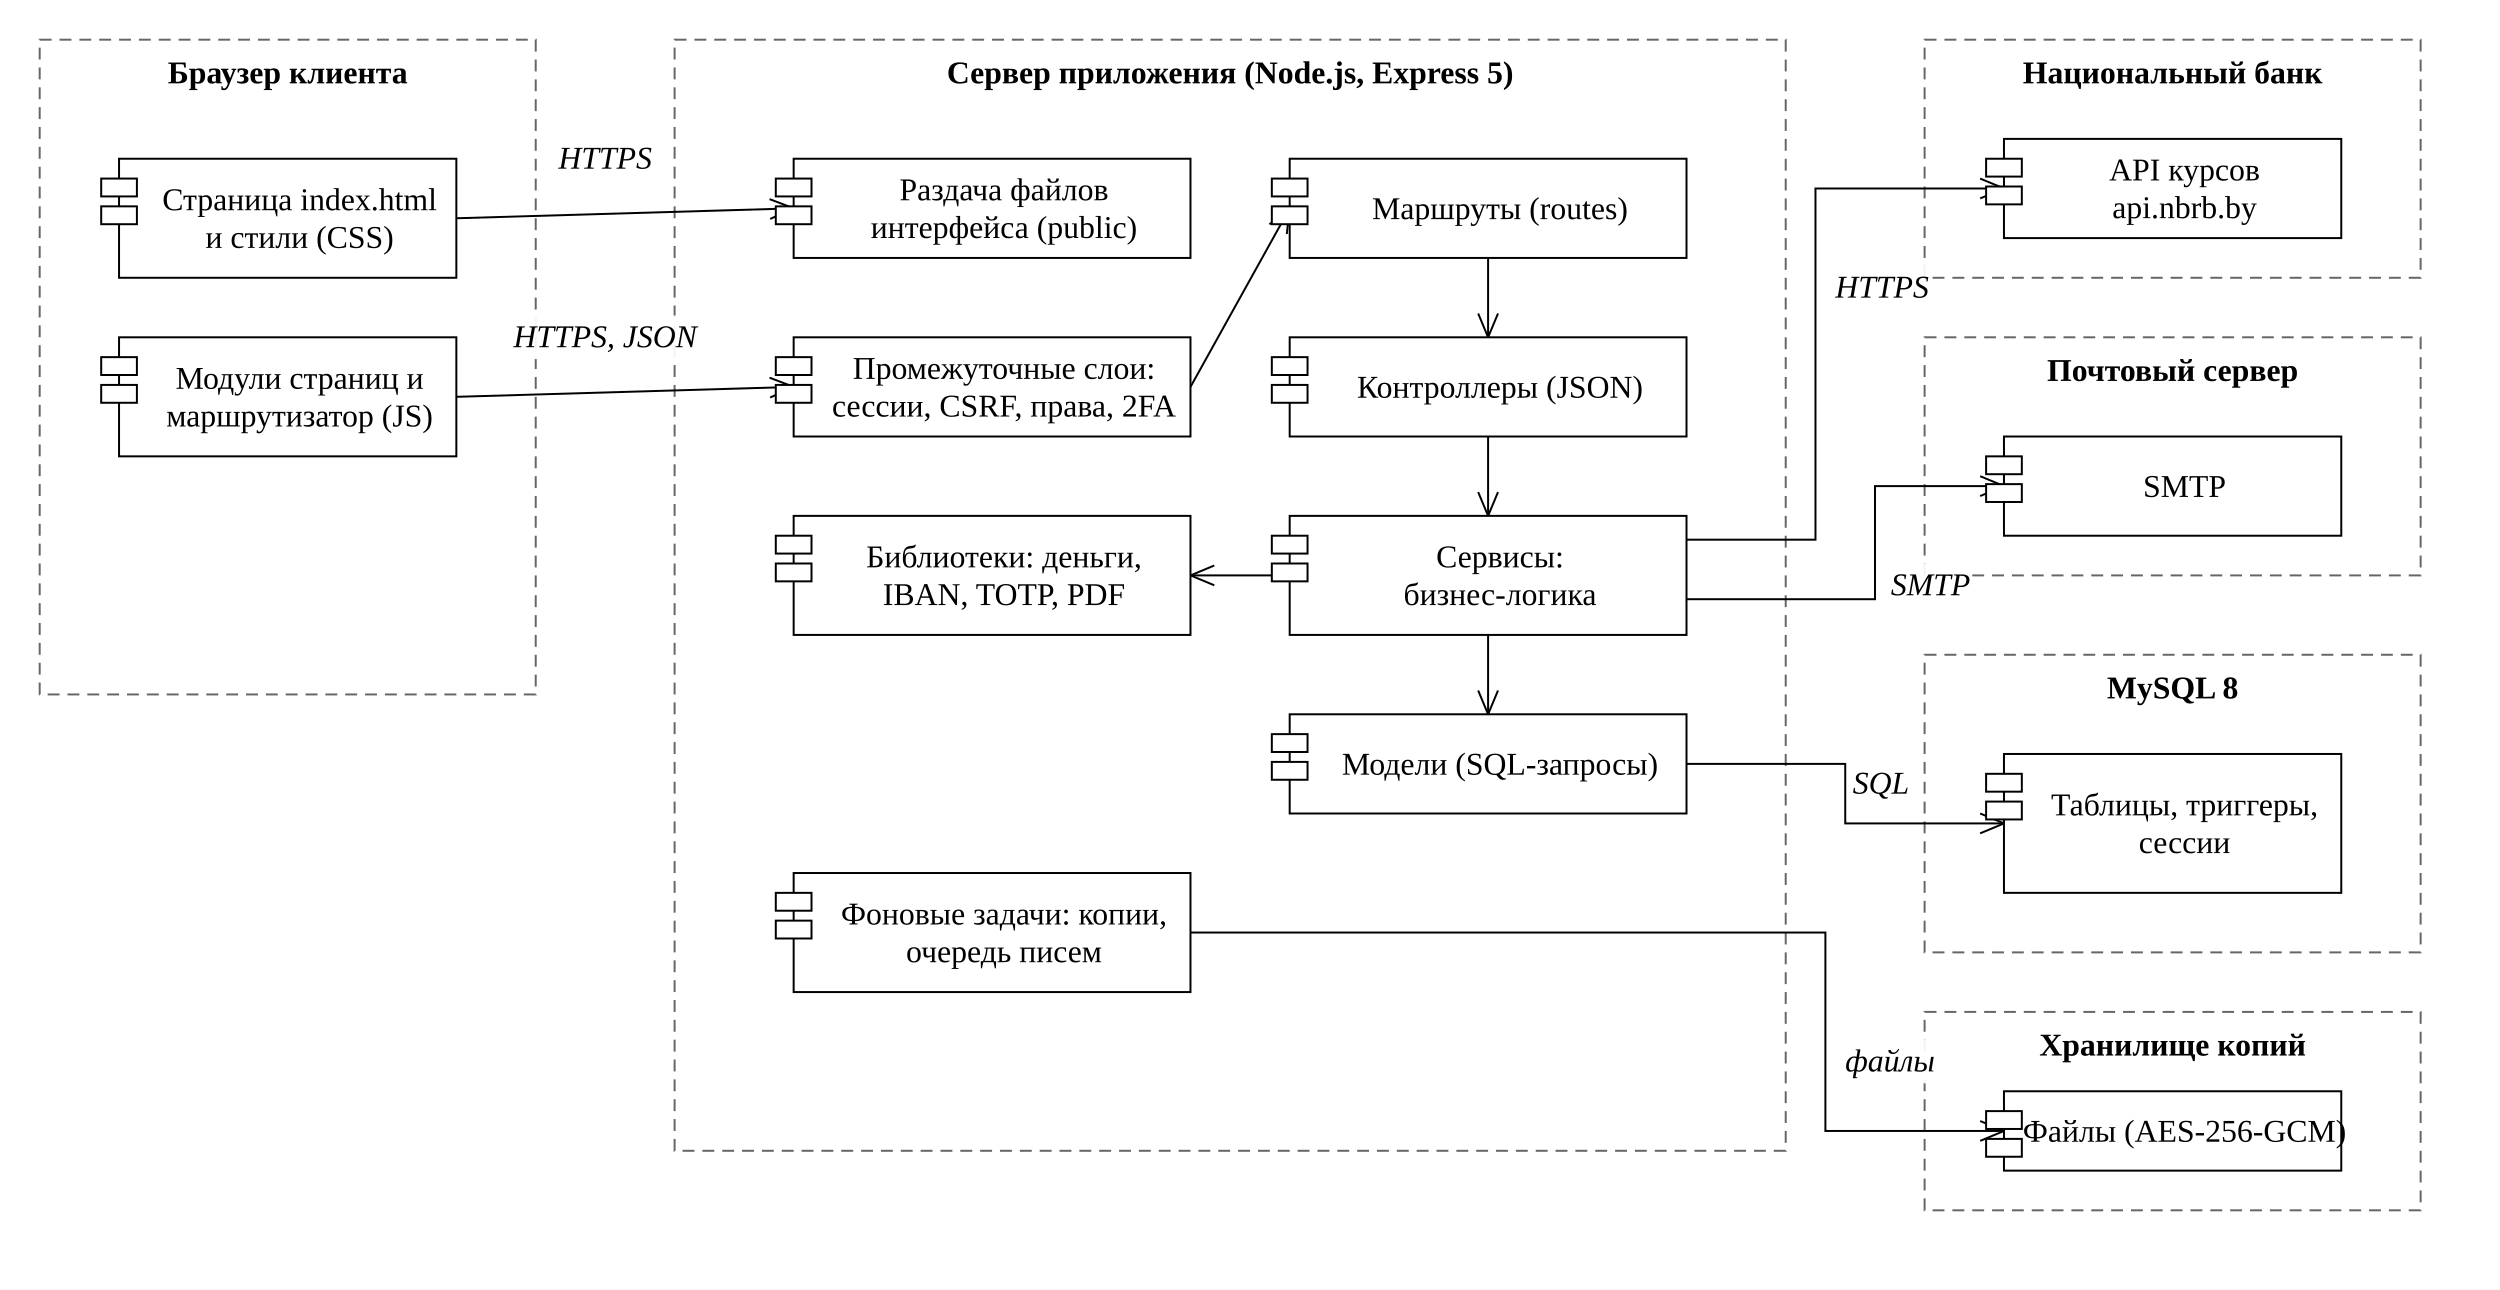
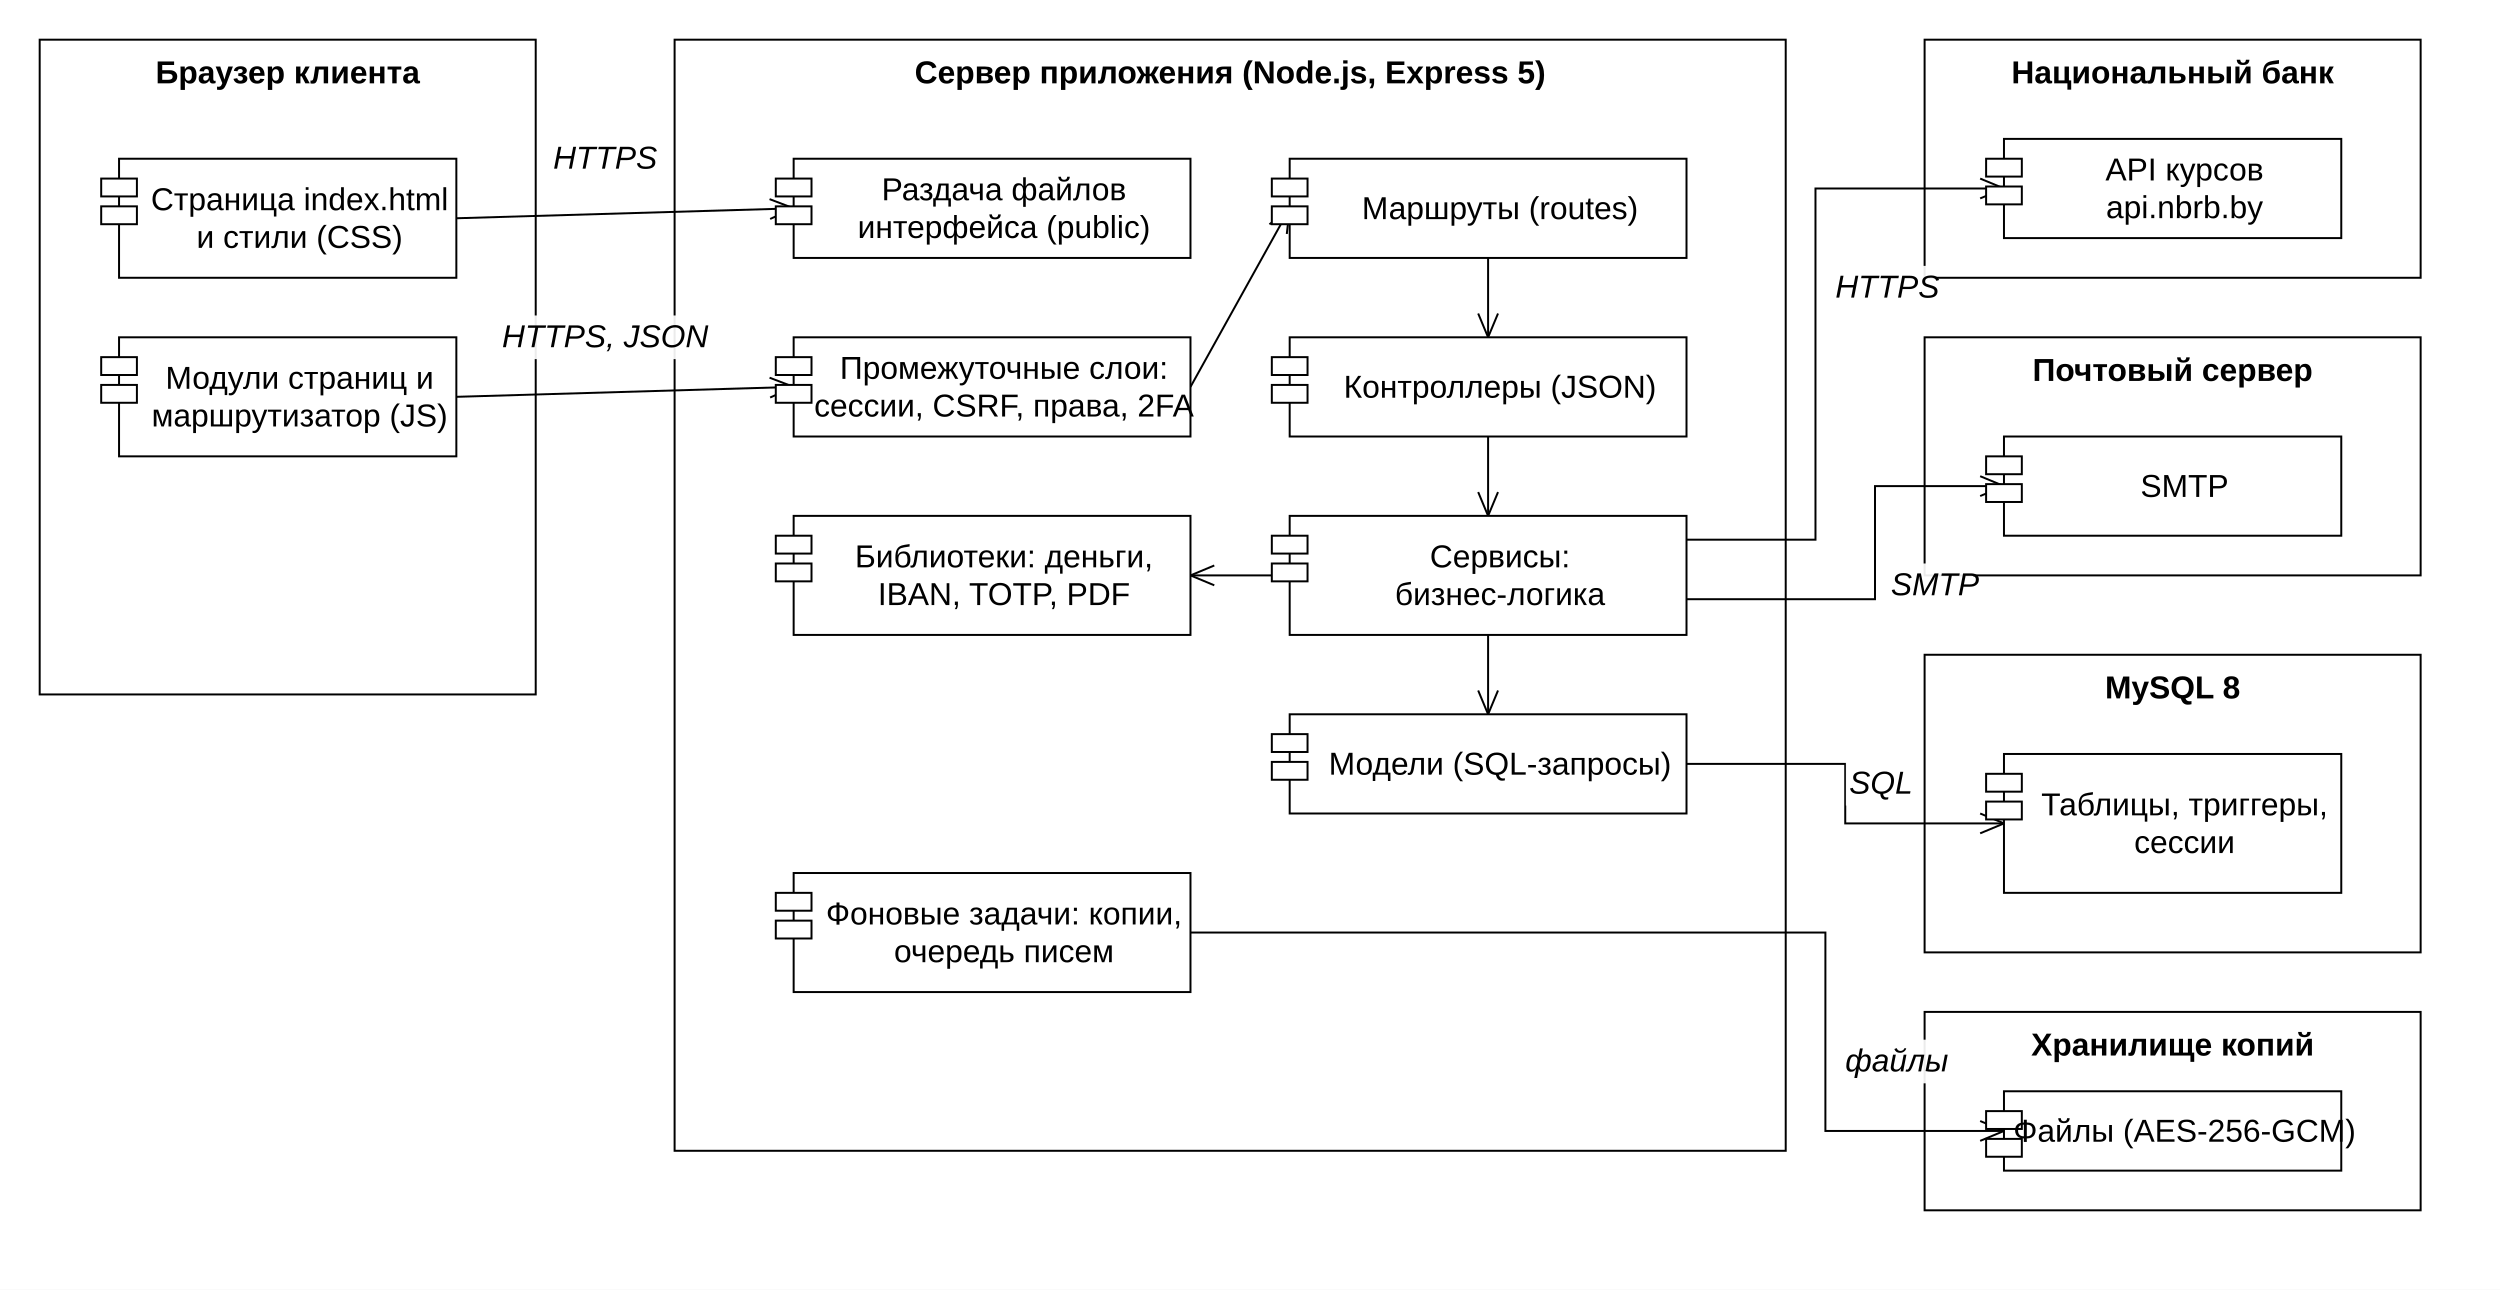
- <svg xmlns="http://www.w3.org/2000/svg" width="1260" height="650" viewBox="0 0 1260 650" font-family="Times New Roman, serif">
+ <svg xmlns="http://www.w3.org/2000/svg" width="1260" height="650" viewBox="0 0 1260 650" font-family="Arial, 'Liberation Sans', sans-serif">
  <rect width="100%" height="100%" fill="#ffffff" />
-   <rect x="20" y="20" width="250" height="330" fill="none" stroke="#666" stroke-dasharray="6 4" />
+   <rect x="20" y="20" width="250" height="330" fill="none" stroke="#000" />
  <text x="145" y="42" font-size="16" font-weight="bold" text-anchor="middle">Браузер клиента</text>
-   <rect x="340" y="20" width="560" height="560" fill="none" stroke="#666" stroke-dasharray="6 4" />
+   <rect x="340" y="20" width="560" height="560" fill="none" stroke="#000" />
  <text x="620" y="42" font-size="16" font-weight="bold" text-anchor="middle">Сервер приложения (Node.js, Express 5)</text>
-   <rect x="970" y="330" width="250" height="150" fill="none" stroke="#666" stroke-dasharray="6 4" />
+   <rect x="970" y="330" width="250" height="150" fill="none" stroke="#000" />
  <text x="1095" y="352" font-size="16" font-weight="bold" text-anchor="middle">MySQL 8</text>
-   <rect x="970" y="20" width="250" height="120" fill="none" stroke="#666" stroke-dasharray="6 4" />
+   <rect x="970" y="20" width="250" height="120" fill="none" stroke="#000" />
  <text x="1095" y="42" font-size="16" font-weight="bold" text-anchor="middle">Национальный банк</text>
-   <rect x="970" y="170" width="250" height="120" fill="none" stroke="#666" stroke-dasharray="6 4" />
+   <rect x="970" y="170" width="250" height="120" fill="none" stroke="#000" />
  <text x="1095" y="192" font-size="16" font-weight="bold" text-anchor="middle">Почтовый сервер</text>
-   <rect x="970" y="510" width="250" height="100" fill="none" stroke="#666" stroke-dasharray="6 4" />
+   <rect x="970" y="510" width="250" height="100" fill="none" stroke="#000" />
  <text x="1095" y="532" font-size="16" font-weight="bold" text-anchor="middle">Хранилище копий</text>
  <path d="M230,110 L400,105" fill="none" stroke="#000" />
  <polyline points="388.152,110.351 400,105 387.858,100.355" fill="none" stroke="#000" />
-   <rect x="280.2" y="69" width="49.6" height="22" fill="#fff" opacity="0.92" />
+   <rect x="278.2" y="69" width="53.6" height="22" fill="#fff" opacity="0.92" />
  <text x="305" y="85" font-size="16" text-anchor="middle" font-style="italic">HTTPS</text>
  <path d="M230,200 L400,195" fill="none" stroke="#000" />
  <polyline points="388.152,200.351 400,195 387.858,190.355" fill="none" stroke="#000" />
-   <rect x="255.24" y="159" width="99.52" height="22" fill="#fff" opacity="0.92" />
+   <rect x="250.84" y="159" width="108.32" height="22" fill="#fff" opacity="0.92" />
  <text x="305" y="175" font-size="16" text-anchor="middle" font-style="italic">HTTPS, JSON</text>
  <path d="M600,195 L650,105" fill="none" stroke="#000" />
  <polyline points="648.543,117.918 650,105 639.801,113.062" fill="none" stroke="#000" />
  <path d="M750,130 L750,170" fill="none" stroke="#000" />
  <polyline points="745,158 750,170 755,158" fill="none" stroke="#000" />
  <path d="M750,220 L750,260" fill="none" stroke="#000" />
  <polyline points="745,248 750,260 755,248" fill="none" stroke="#000" />
  <path d="M650,290 L600,290" fill="none" stroke="#000" />
  <polyline points="612,285 600,290 612,295" fill="none" stroke="#000" />
  <path d="M750,320 L750,360" fill="none" stroke="#000" />
  <polyline points="745,348 750,360 755,348" fill="none" stroke="#000" />
  <path d="M850,385 L930,385 L930,415 L1010,415" fill="none" stroke="#000" />
  <polyline points="998,420 1010,415 998,410" fill="none" stroke="#000" />
-   <rect x="931.52" y="384" width="32.96" height="22" fill="#fff" opacity="0.92" />
+   <rect x="930.32" y="384" width="35.36" height="22" fill="#fff" opacity="0.92" />
  <text x="948" y="400" font-size="16" text-anchor="middle" font-style="italic">SQL</text>
  <path d="M850,272 L915,272 L915,95 L1010,95" fill="none" stroke="#000" />
  <polyline points="998,100 1010,95 998,90" fill="none" stroke="#000" />
-   <rect x="922" y="134" width="49.6" height="22" fill="#fff" opacity="0.92" />
+   <rect x="922" y="134" width="53.6" height="22" fill="#fff" opacity="0.92" />
  <text x="925" y="150" font-size="16" text-anchor="start" font-style="italic">HTTPS</text>
  <path d="M850,302 L945,302 L945,245 L1010,245" fill="none" stroke="#000" />
  <polyline points="998,250 1010,245 998,240" fill="none" stroke="#000" />
-   <rect x="950" y="284" width="41.28" height="22" fill="#fff" opacity="0.92" />
+   <rect x="950" y="284" width="44.48" height="22" fill="#fff" opacity="0.92" />
  <text x="953" y="300" font-size="16" text-anchor="start" font-style="italic">SMTP</text>
  <path d="M600,470 L920,470 L920,570 L1010,570" fill="none" stroke="#000" />
  <polyline points="998,575 1010,570 998,565" fill="none" stroke="#000" />
-   <rect x="927" y="524" width="49.6" height="22" fill="#fff" opacity="0.92" />
+   <rect x="927" y="524" width="53.6" height="22" fill="#fff" opacity="0.92" />
  <text x="930" y="540" font-size="16" text-anchor="start" font-style="italic">файлы</text>
  <rect x="60" y="80" width="170" height="60" fill="#fff" stroke="#000" />
  <rect x="51" y="90" width="18" height="9" fill="#fff" stroke="#000" />
  <rect x="51" y="104" width="18" height="9" fill="#fff" stroke="#000" />
  <text x="151" y="105.94" font-size="16" text-anchor="middle">Страница index.html</text>
  <text x="151" y="124.94" font-size="16" text-anchor="middle">и стили (CSS)</text>
  <rect x="60" y="170" width="170" height="60" fill="#fff" stroke="#000" />
  <rect x="51" y="180" width="18" height="9" fill="#fff" stroke="#000" />
  <rect x="51" y="194" width="18" height="9" fill="#fff" stroke="#000" />
  <text x="151" y="195.94" font-size="16" text-anchor="middle">Модули страниц и</text>
  <text x="151" y="214.94" font-size="16" text-anchor="middle">маршрутизатор (JS)</text>
  <rect x="400" y="170" width="200" height="50" fill="#fff" stroke="#000" />
  <rect x="391" y="180" width="18" height="9" fill="#fff" stroke="#000" />
  <rect x="391" y="194" width="18" height="9" fill="#fff" stroke="#000" />
  <text x="506" y="190.94" font-size="16" text-anchor="middle">Промежуточные слои:</text>
  <text x="506" y="209.94" font-size="16" text-anchor="middle">сессии, CSRF, права, 2FA</text>
  <rect x="650" y="80" width="200" height="50" fill="#fff" stroke="#000" />
  <rect x="641" y="90" width="18" height="9" fill="#fff" stroke="#000" />
  <rect x="641" y="104" width="18" height="9" fill="#fff" stroke="#000" />
  <text x="756" y="110.44" font-size="16" text-anchor="middle">Маршруты (routes)</text>
  <rect x="650" y="170" width="200" height="50" fill="#fff" stroke="#000" />
  <rect x="641" y="180" width="18" height="9" fill="#fff" stroke="#000" />
  <rect x="641" y="194" width="18" height="9" fill="#fff" stroke="#000" />
  <text x="756" y="200.44" font-size="16" text-anchor="middle">Контроллеры (JSON)</text>
  <rect x="400" y="80" width="200" height="50" fill="#fff" stroke="#000" />
  <rect x="391" y="90" width="18" height="9" fill="#fff" stroke="#000" />
  <rect x="391" y="104" width="18" height="9" fill="#fff" stroke="#000" />
  <text x="506" y="100.94" font-size="16" text-anchor="middle">Раздача файлов</text>
  <text x="506" y="119.94" font-size="16" text-anchor="middle">интерфейса (public)</text>
  <rect x="650" y="260" width="200" height="60" fill="#fff" stroke="#000" />
  <rect x="641" y="270" width="18" height="9" fill="#fff" stroke="#000" />
  <rect x="641" y="284" width="18" height="9" fill="#fff" stroke="#000" />
  <text x="756" y="285.94" font-size="16" text-anchor="middle">Сервисы:</text>
  <text x="756" y="304.94" font-size="16" text-anchor="middle">бизнес-логика</text>
  <rect x="400" y="260" width="200" height="60" fill="#fff" stroke="#000" />
  <rect x="391" y="270" width="18" height="9" fill="#fff" stroke="#000" />
  <rect x="391" y="284" width="18" height="9" fill="#fff" stroke="#000" />
  <text x="506" y="285.94" font-size="16" text-anchor="middle">Библиотеки: деньги,</text>
  <text x="506" y="304.94" font-size="16" text-anchor="middle">IBAN, TOTP, PDF</text>
  <rect x="650" y="360" width="200" height="50" fill="#fff" stroke="#000" />
  <rect x="641" y="370" width="18" height="9" fill="#fff" stroke="#000" />
  <rect x="641" y="384" width="18" height="9" fill="#fff" stroke="#000" />
  <text x="756" y="390.44" font-size="16" text-anchor="middle">Модели (SQL-запросы)</text>
  <rect x="400" y="440" width="200" height="60" fill="#fff" stroke="#000" />
  <rect x="391" y="450" width="18" height="9" fill="#fff" stroke="#000" />
  <rect x="391" y="464" width="18" height="9" fill="#fff" stroke="#000" />
  <text x="506" y="465.94" font-size="16" text-anchor="middle">Фоновые задачи: копии,</text>
  <text x="506" y="484.94" font-size="16" text-anchor="middle">очередь писем</text>
  <rect x="1010" y="380" width="170" height="70" fill="#fff" stroke="#000" />
  <rect x="1001" y="390" width="18" height="9" fill="#fff" stroke="#000" />
  <rect x="1001" y="404" width="18" height="9" fill="#fff" stroke="#000" />
  <text x="1101" y="410.94" font-size="16" text-anchor="middle">Таблицы, триггеры,</text>
  <text x="1101" y="429.94" font-size="16" text-anchor="middle">сессии</text>
  <rect x="1010" y="70" width="170" height="50" fill="#fff" stroke="#000" />
  <rect x="1001" y="80" width="18" height="9" fill="#fff" stroke="#000" />
  <rect x="1001" y="94" width="18" height="9" fill="#fff" stroke="#000" />
  <text x="1101" y="90.94" font-size="16" text-anchor="middle">API курсов</text>
  <text x="1101" y="109.94" font-size="16" text-anchor="middle">api.nbrb.by</text>
  <rect x="1010" y="220" width="170" height="50" fill="#fff" stroke="#000" />
  <rect x="1001" y="230" width="18" height="9" fill="#fff" stroke="#000" />
  <rect x="1001" y="244" width="18" height="9" fill="#fff" stroke="#000" />
  <text x="1101" y="250.44" font-size="16" text-anchor="middle">SMTP</text>
  <rect x="1010" y="550" width="170" height="40" fill="#fff" stroke="#000" />
  <rect x="1001" y="560" width="18" height="9" fill="#fff" stroke="#000" />
  <rect x="1001" y="574" width="18" height="9" fill="#fff" stroke="#000" />
  <text x="1101" y="575.44" font-size="16" text-anchor="middle">Файлы (AES-256-GCM)</text>
</svg>
